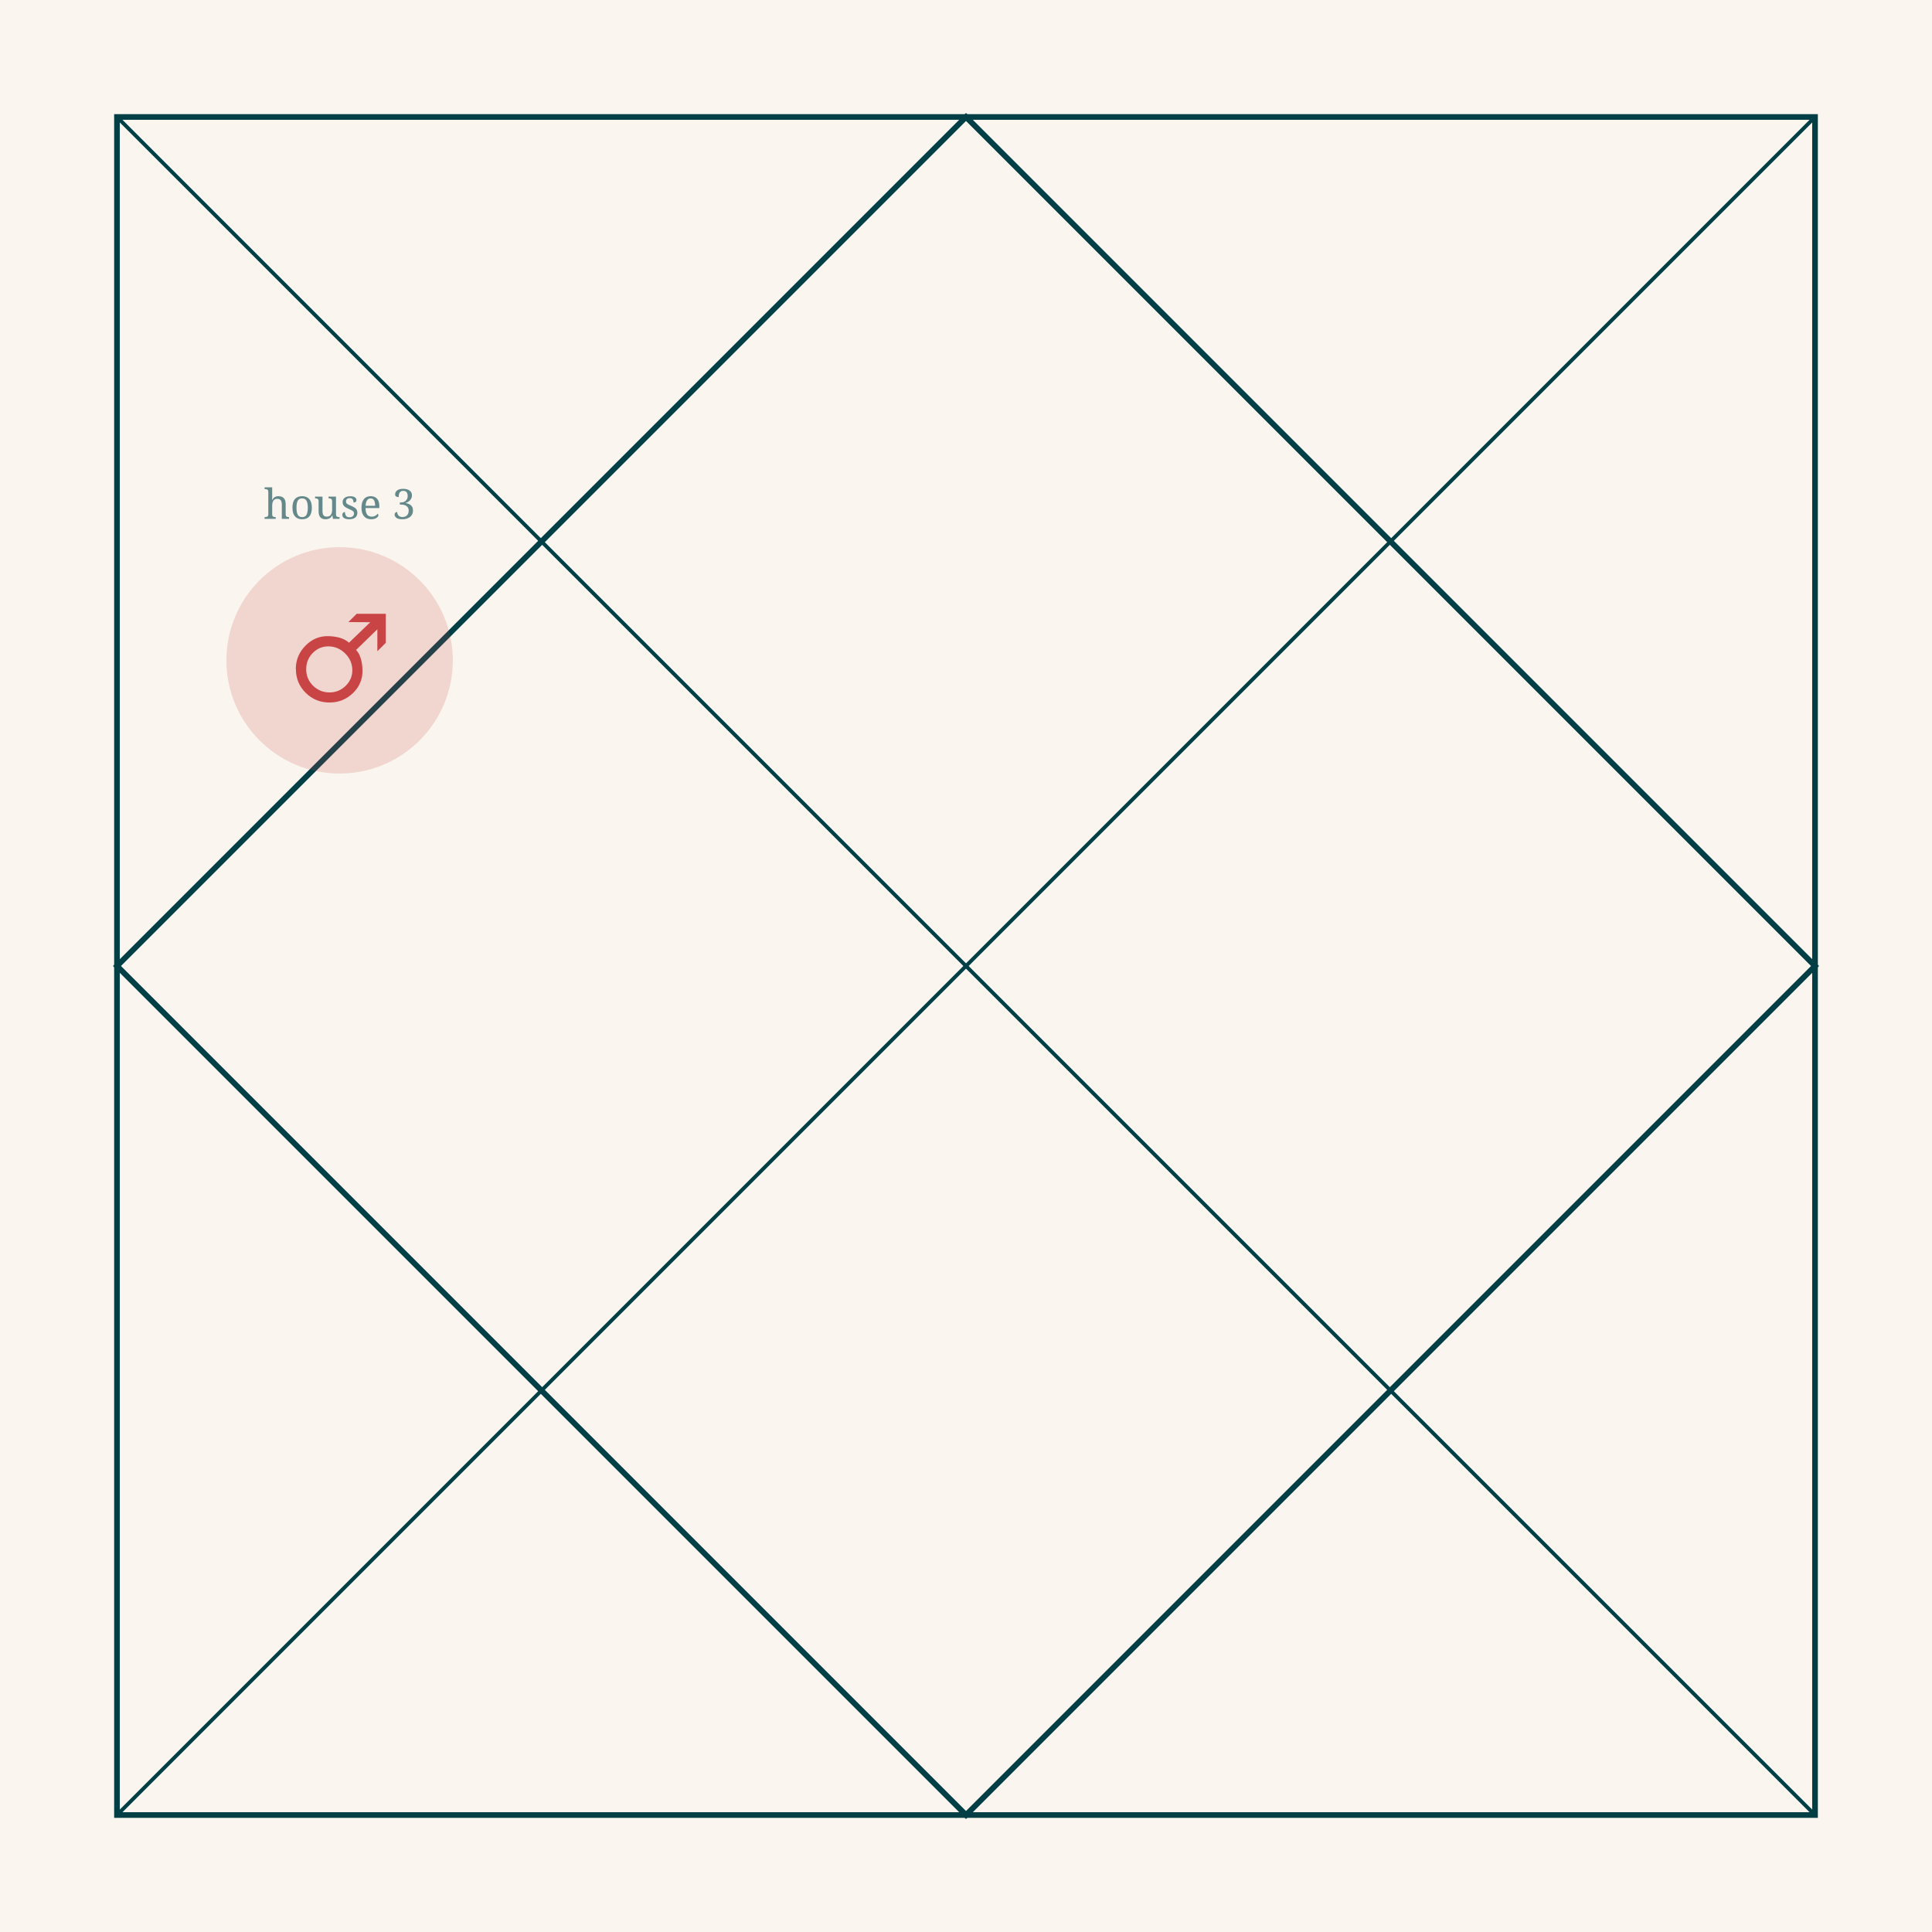
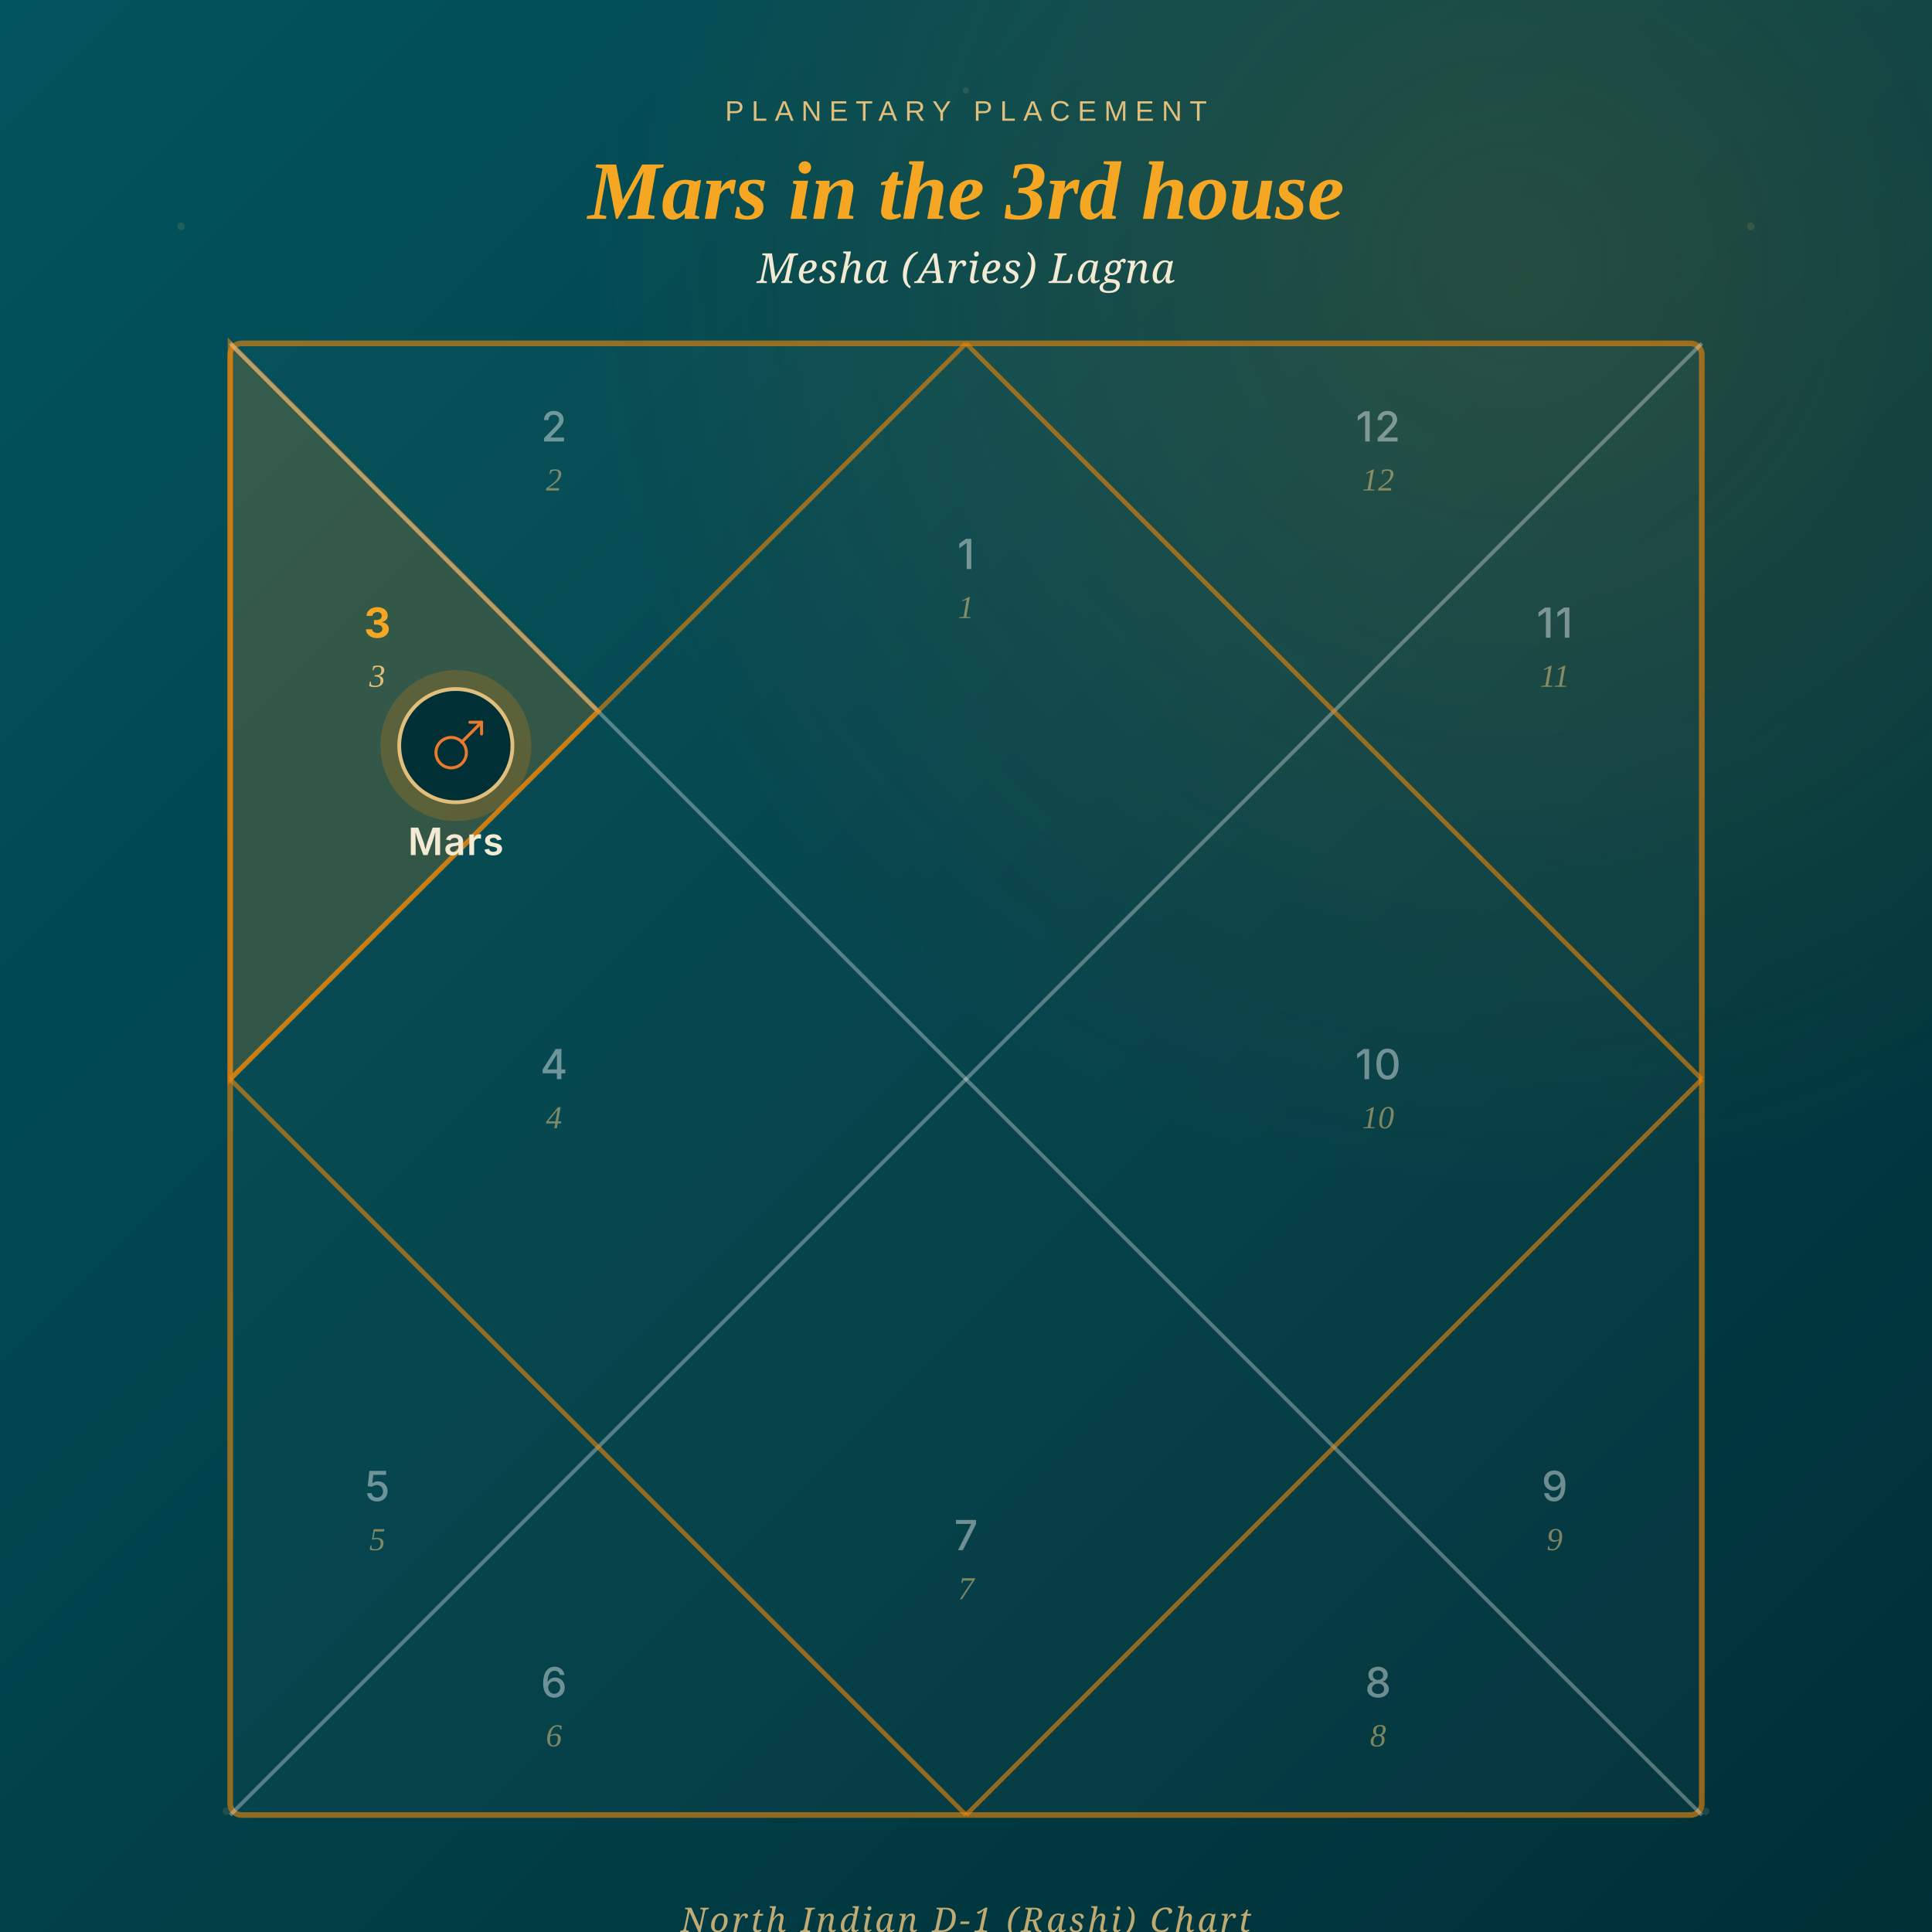
- <svg xmlns="http://www.w3.org/2000/svg" viewBox="0 0 1024 1024" role="img" aria-label="North Indian kundali chart highlighting Mars placed in the third house of Mesh">
-   <rect width="1024" height="1024" fill="#faf6ef" />
-   <rect x="62" y="62" width="900" height="900" fill="none" stroke="#013F47" stroke-width="3" />
-   <line x1="62" y1="62" x2="962" y2="962" stroke="#013F47" stroke-width="2" />
-   <line x1="962" y1="62" x2="62" y2="962" stroke="#013F47" stroke-width="2" />
-   <polygon points="512,62 962,512 512,962 62,512" fill="none" stroke="#013F47" stroke-width="3" />
-   <circle cx="180" cy="350" r="60" fill="#c94444" opacity="0.18" />
-   <text x="180" y="372" text-anchor="middle" font-family="serif" font-size="64" fill="#c94444">♂</text>
-   <text x="180" y="275" text-anchor="middle" font-family="serif" font-size="22" fill="#013F47" opacity="0.6">house 3</text>
+ <svg xmlns="http://www.w3.org/2000/svg" width="1024" height="1024" viewBox="0 0 1024 1024">
+   <defs>
+     <linearGradient id="kbg" x1="0%" y1="0%" x2="100%" y2="100%">
+       <stop offset="0%" stop-color="#02545E" />
+       <stop offset="55%" stop-color="#013F47" />
+       <stop offset="100%" stop-color="#012F36" />
+     </linearGradient>
+     <radialGradient id="kglow" cx="78%" cy="14%" r="48%">
+       <stop offset="0%" stop-color="rgba(232,132,10,0.16)" />
+       <stop offset="100%" stop-color="rgba(232,132,10,0)" />
+     </radialGradient>
+   </defs>
+   <rect width="1024" height="1024" fill="url(#kbg)" />
+   <rect width="1024" height="1024" fill="url(#kglow)" />
+   <g fill="#E0BF7C" opacity="0.14">
+     <circle cx="96" cy="120" r="2" />
+     <circle cx="928" cy="120" r="2" />
+     <circle cx="120" cy="960" r="2" />
+     <circle cx="904" cy="960" r="2" />
+     <circle cx="512" cy="48" r="1.6" />
+   </g>
+   <g text-anchor="middle">
+     <text x="512" y="64" font-family="'Helvetica Neue', Arial, sans-serif" font-size="15" fill="#E0BF7C" letter-spacing="4" font-weight="500">PLANETARY PLACEMENT</text>
+     <text x="512" y="116" font-family="Georgia, 'Times New Roman', serif" font-size="44" fill="#f5a623" font-weight="600" font-style="italic">Mars in the 3rd house</text>
+     <text x="512" y="150" font-family="Georgia, serif" font-size="22" fill="#F2EAD3" font-style="italic" letter-spacing="0.5">Mesha (Aries) Lagna</text>
+   </g>
+   <polygon points="122.0,182.0 122.0,572.0 317.0,377.0" fill="#e8840a" fill-opacity="0.20" stroke="#e8840a" stroke-opacity="0.6" stroke-width="2.6" />
+   <rect x="122.0" y="182.0" width="780.0" height="780.0" fill="rgba(255,255,255,0.02)" stroke="#e8840a" stroke-opacity="0.62" stroke-width="3" rx="6" />
+   <line x1="122.0" y1="182.0" x2="902.0" y2="962.0" stroke="rgba(255,255,255,0.32)" stroke-width="2" />
+   <line x1="902.0" y1="182.0" x2="122.0" y2="962.0" stroke="rgba(255,255,255,0.32)" stroke-width="2" />
+   <line x1="512.0" y1="182.0" x2="902.0" y2="572.0" stroke="#e8840a" stroke-opacity="0.62" stroke-width="2.4" />
+   <line x1="902.0" y1="572.0" x2="512.0" y2="962.0" stroke="#e8840a" stroke-opacity="0.62" stroke-width="2.4" />
+   <line x1="512.0" y1="962.0" x2="122.0" y2="572.0" stroke="#e8840a" stroke-opacity="0.62" stroke-width="2.4" />
+   <line x1="122.0" y1="572.0" x2="512.0" y2="182.0" stroke="#e8840a" stroke-opacity="0.62" stroke-width="2.4" />
+   <g>
+     <text x="512.0" y="301.6" text-anchor="middle" font-family="Inter, 'Helvetica Neue', Arial, sans-serif" font-size="22" font-weight="500" fill="rgba(255,255,255,0.42)" letter-spacing="0.04em">1</text>
+     <text x="512.0" y="327.6" text-anchor="middle" font-family="Georgia, 'Times New Roman', serif" font-size="17" fill="rgba(224,191,124,0.55)" font-style="italic">1</text>
+   </g>
+   <g>
+     <text x="293.6" y="234.0" text-anchor="middle" font-family="Inter, 'Helvetica Neue', Arial, sans-serif" font-size="22" font-weight="500" fill="rgba(255,255,255,0.42)" letter-spacing="0.04em">2</text>
+     <text x="293.6" y="260.0" text-anchor="middle" font-family="Georgia, 'Times New Roman', serif" font-size="17" fill="rgba(224,191,124,0.55)" font-style="italic">2</text>
+   </g>
+   <g>
+     <text x="200.0" y="338.0" text-anchor="middle" font-family="Inter, 'Helvetica Neue', Arial, sans-serif" font-size="22" font-weight="700" fill="#f5a623" letter-spacing="0.04em">3</text>
+     <text x="200.0" y="364.0" text-anchor="middle" font-family="Georgia, 'Times New Roman', serif" font-size="17" fill="#E0BF7C" font-style="italic">3</text>
+     <g transform="translate(241.6, 395.2)">
+       <circle r="40" fill="#e8840a" fill-opacity="0.22" />
+       <circle r="30" fill="#012F36" stroke="#E0BF7C" stroke-width="2" />
+       <g transform="scale(0.62)">
+         <circle cx="-4" cy="6" r="13" stroke="#E97A2B" stroke-width="2.6" stroke-linecap="round" stroke-linejoin="round" fill="none" />
+         <path d="M 5 -3 L 22 -20" stroke="#E97A2B" stroke-width="2.6" stroke-linecap="round" stroke-linejoin="round" fill="none" />
+         <path d="M 22 -20 L 22 -10 M 22 -20 L 12 -20" stroke="#E97A2B" stroke-width="2.6" stroke-linecap="round" stroke-linejoin="round" fill="none" />
+       </g>
+     </g>
+     <text x="241.6" y="453.2" text-anchor="middle" font-family="Inter, 'Helvetica Neue', Arial, sans-serif" font-size="20" font-weight="600" fill="#F2EAD3" letter-spacing="0.03em">Mars</text>
+   </g>
+   <g>
+     <text x="293.6" y="572.0" text-anchor="middle" font-family="Inter, 'Helvetica Neue', Arial, sans-serif" font-size="22" font-weight="500" fill="rgba(255,255,255,0.42)" letter-spacing="0.04em">4</text>
+     <text x="293.6" y="598.0" text-anchor="middle" font-family="Georgia, 'Times New Roman', serif" font-size="17" fill="rgba(224,191,124,0.55)" font-style="italic">4</text>
+   </g>
+   <g>
+     <text x="200.0" y="795.6" text-anchor="middle" font-family="Inter, 'Helvetica Neue', Arial, sans-serif" font-size="22" font-weight="500" fill="rgba(255,255,255,0.42)" letter-spacing="0.04em">5</text>
+     <text x="200.0" y="821.6" text-anchor="middle" font-family="Georgia, 'Times New Roman', serif" font-size="17" fill="rgba(224,191,124,0.55)" font-style="italic">5</text>
+   </g>
+   <g>
+     <text x="293.6" y="899.6" text-anchor="middle" font-family="Inter, 'Helvetica Neue', Arial, sans-serif" font-size="22" font-weight="500" fill="rgba(255,255,255,0.42)" letter-spacing="0.04em">6</text>
+     <text x="293.6" y="925.6" text-anchor="middle" font-family="Georgia, 'Times New Roman', serif" font-size="17" fill="rgba(224,191,124,0.55)" font-style="italic">6</text>
+   </g>
+   <g>
+     <text x="512.0" y="821.6" text-anchor="middle" font-family="Inter, 'Helvetica Neue', Arial, sans-serif" font-size="22" font-weight="500" fill="rgba(255,255,255,0.42)" letter-spacing="0.04em">7</text>
+     <text x="512.0" y="847.6" text-anchor="middle" font-family="Georgia, 'Times New Roman', serif" font-size="17" fill="rgba(224,191,124,0.55)" font-style="italic">7</text>
+   </g>
+   <g>
+     <text x="730.4" y="899.6" text-anchor="middle" font-family="Inter, 'Helvetica Neue', Arial, sans-serif" font-size="22" font-weight="500" fill="rgba(255,255,255,0.42)" letter-spacing="0.04em">8</text>
+     <text x="730.4" y="925.6" text-anchor="middle" font-family="Georgia, 'Times New Roman', serif" font-size="17" fill="rgba(224,191,124,0.55)" font-style="italic">8</text>
+   </g>
+   <g>
+     <text x="824.0" y="795.6" text-anchor="middle" font-family="Inter, 'Helvetica Neue', Arial, sans-serif" font-size="22" font-weight="500" fill="rgba(255,255,255,0.42)" letter-spacing="0.04em">9</text>
+     <text x="824.0" y="821.6" text-anchor="middle" font-family="Georgia, 'Times New Roman', serif" font-size="17" fill="rgba(224,191,124,0.55)" font-style="italic">9</text>
+   </g>
+   <g>
+     <text x="730.4" y="572.0" text-anchor="middle" font-family="Inter, 'Helvetica Neue', Arial, sans-serif" font-size="22" font-weight="500" fill="rgba(255,255,255,0.42)" letter-spacing="0.04em">10</text>
+     <text x="730.4" y="598.0" text-anchor="middle" font-family="Georgia, 'Times New Roman', serif" font-size="17" fill="rgba(224,191,124,0.55)" font-style="italic">10</text>
+   </g>
+   <g>
+     <text x="824.0" y="338.0" text-anchor="middle" font-family="Inter, 'Helvetica Neue', Arial, sans-serif" font-size="22" font-weight="500" fill="rgba(255,255,255,0.42)" letter-spacing="0.04em">11</text>
+     <text x="824.0" y="364.0" text-anchor="middle" font-family="Georgia, 'Times New Roman', serif" font-size="17" fill="rgba(224,191,124,0.55)" font-style="italic">11</text>
+   </g>
+   <g>
+     <text x="730.4" y="234.0" text-anchor="middle" font-family="Inter, 'Helvetica Neue', Arial, sans-serif" font-size="22" font-weight="500" fill="rgba(255,255,255,0.42)" letter-spacing="0.04em">12</text>
+     <text x="730.4" y="260.0" text-anchor="middle" font-family="Georgia, 'Times New Roman', serif" font-size="17" fill="rgba(224,191,124,0.55)" font-style="italic">12</text>
+   </g>
+   <text x="512" y="1024" text-anchor="middle" font-family="Georgia, serif" font-size="18" fill="rgba(224,191,124,0.85)" font-style="italic" letter-spacing="1.5">North Indian D-1 (Rashi) Chart</text>
</svg>
